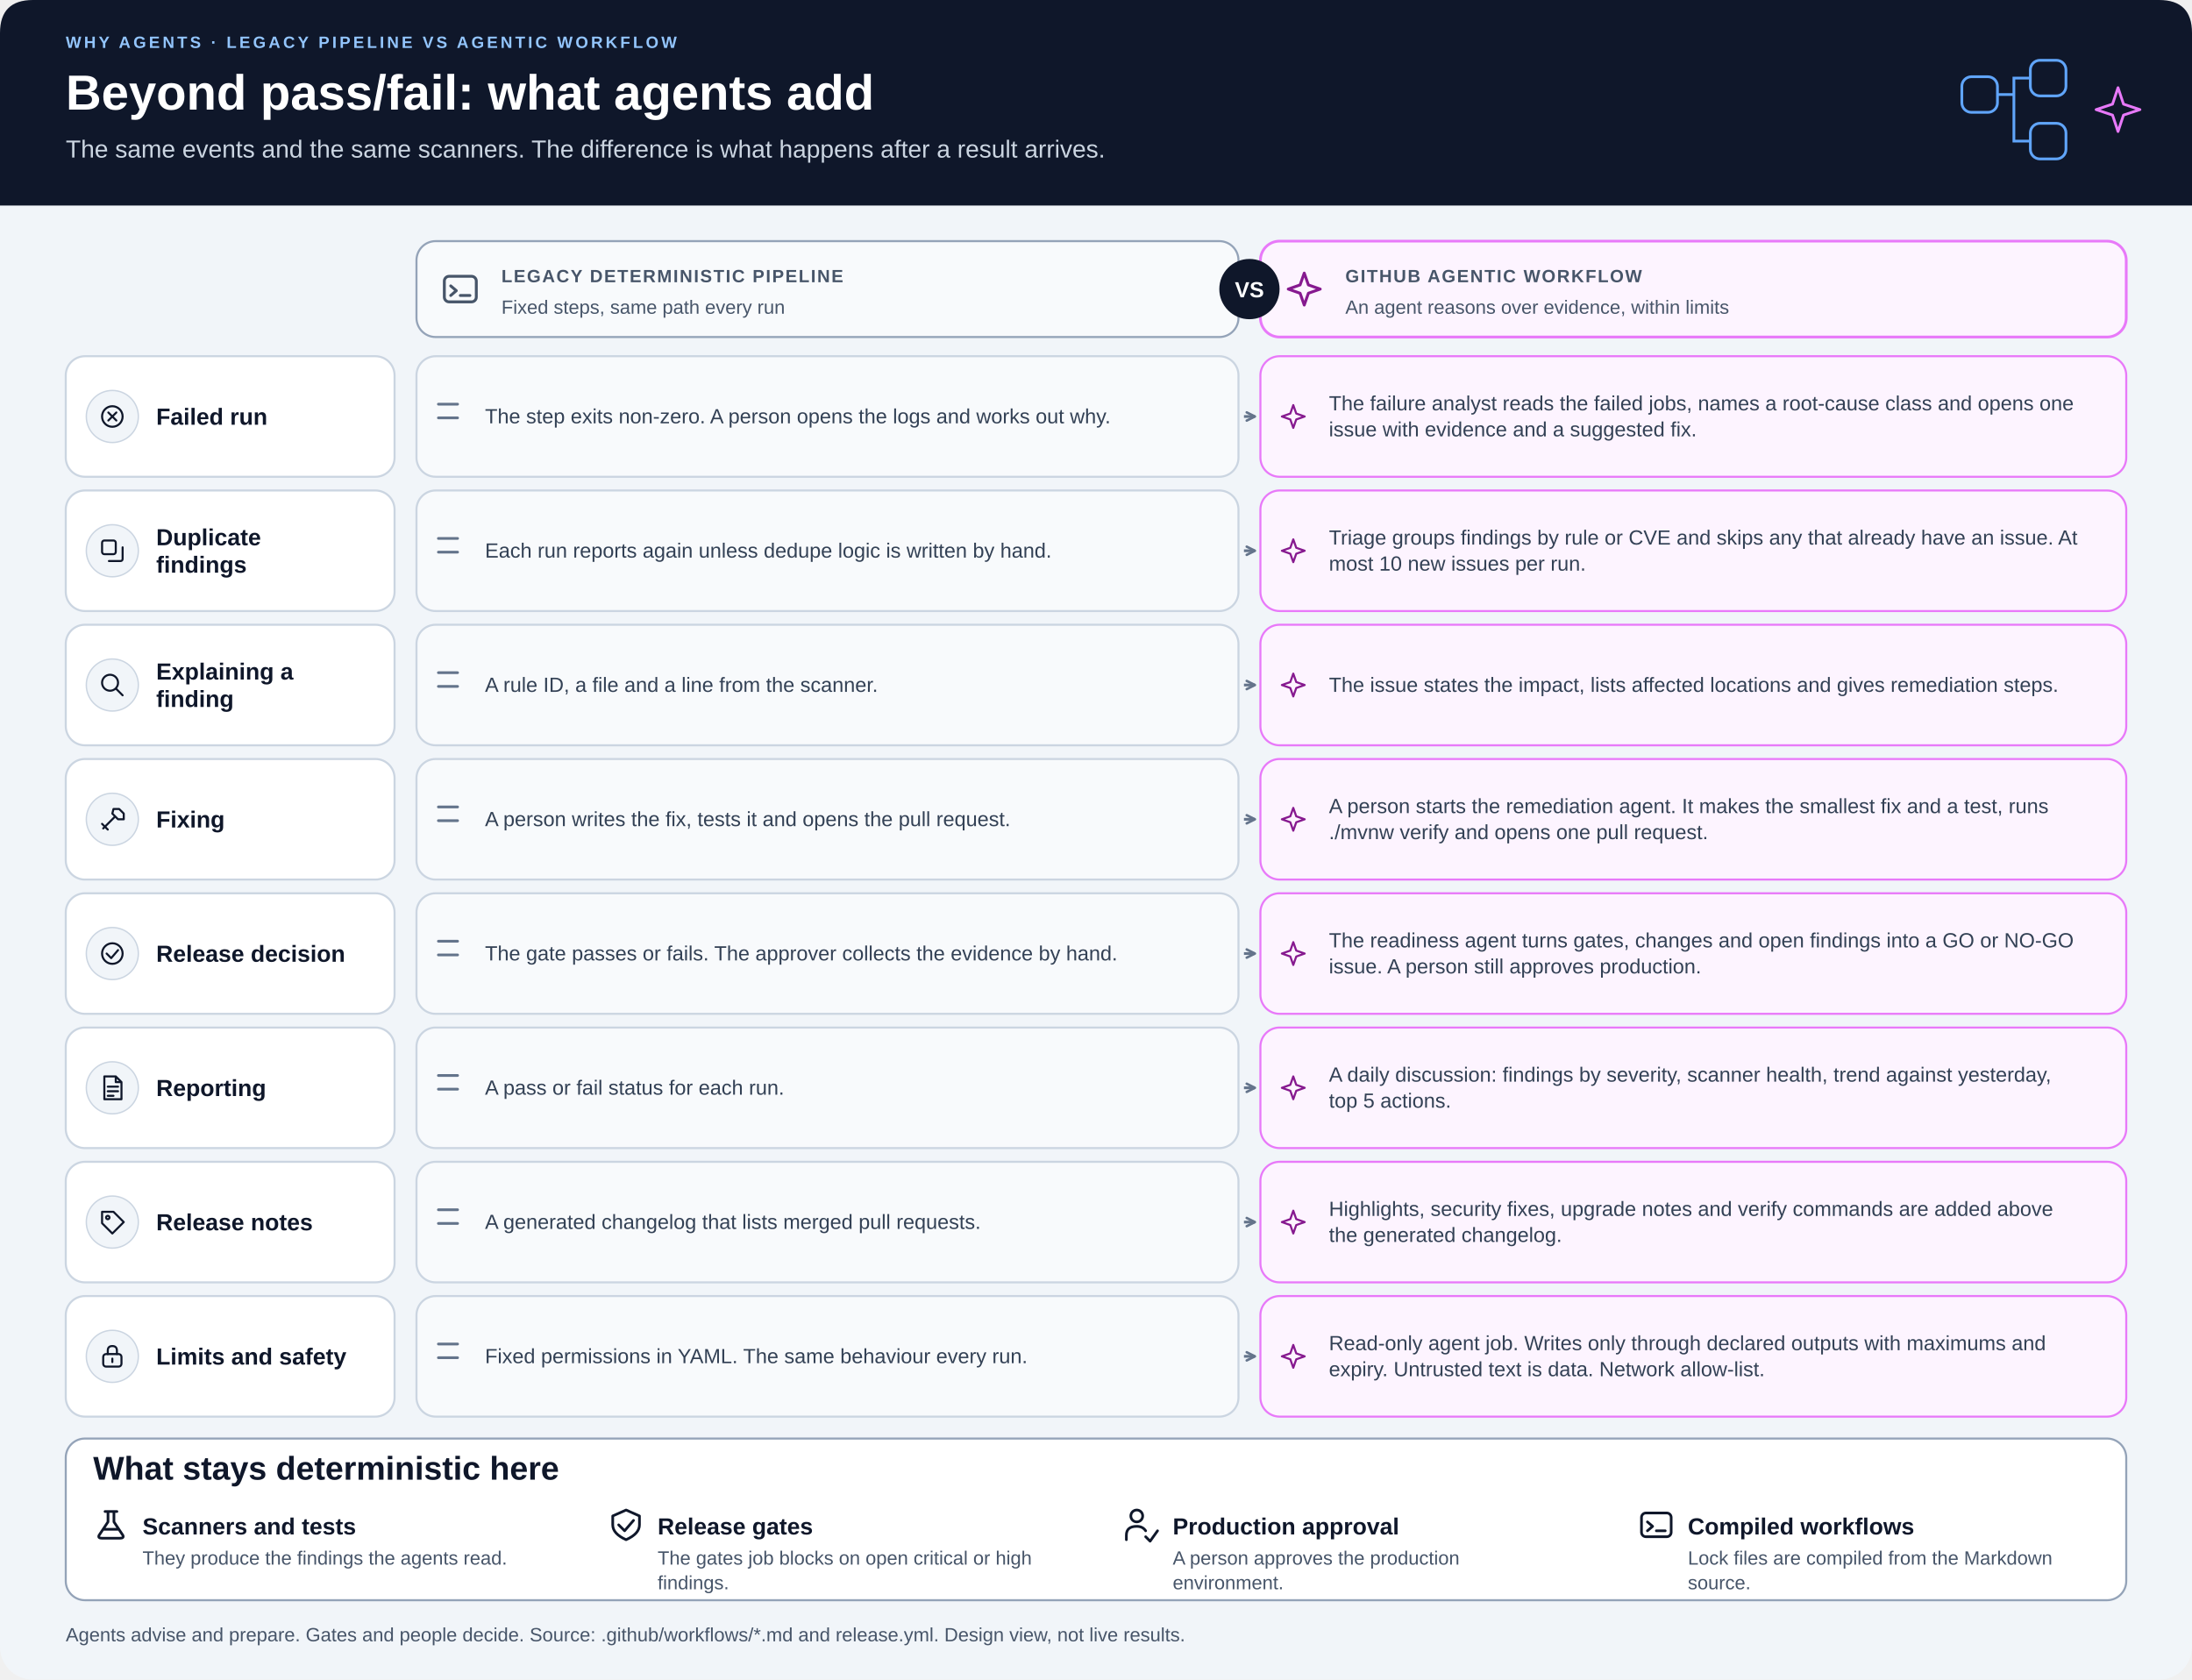
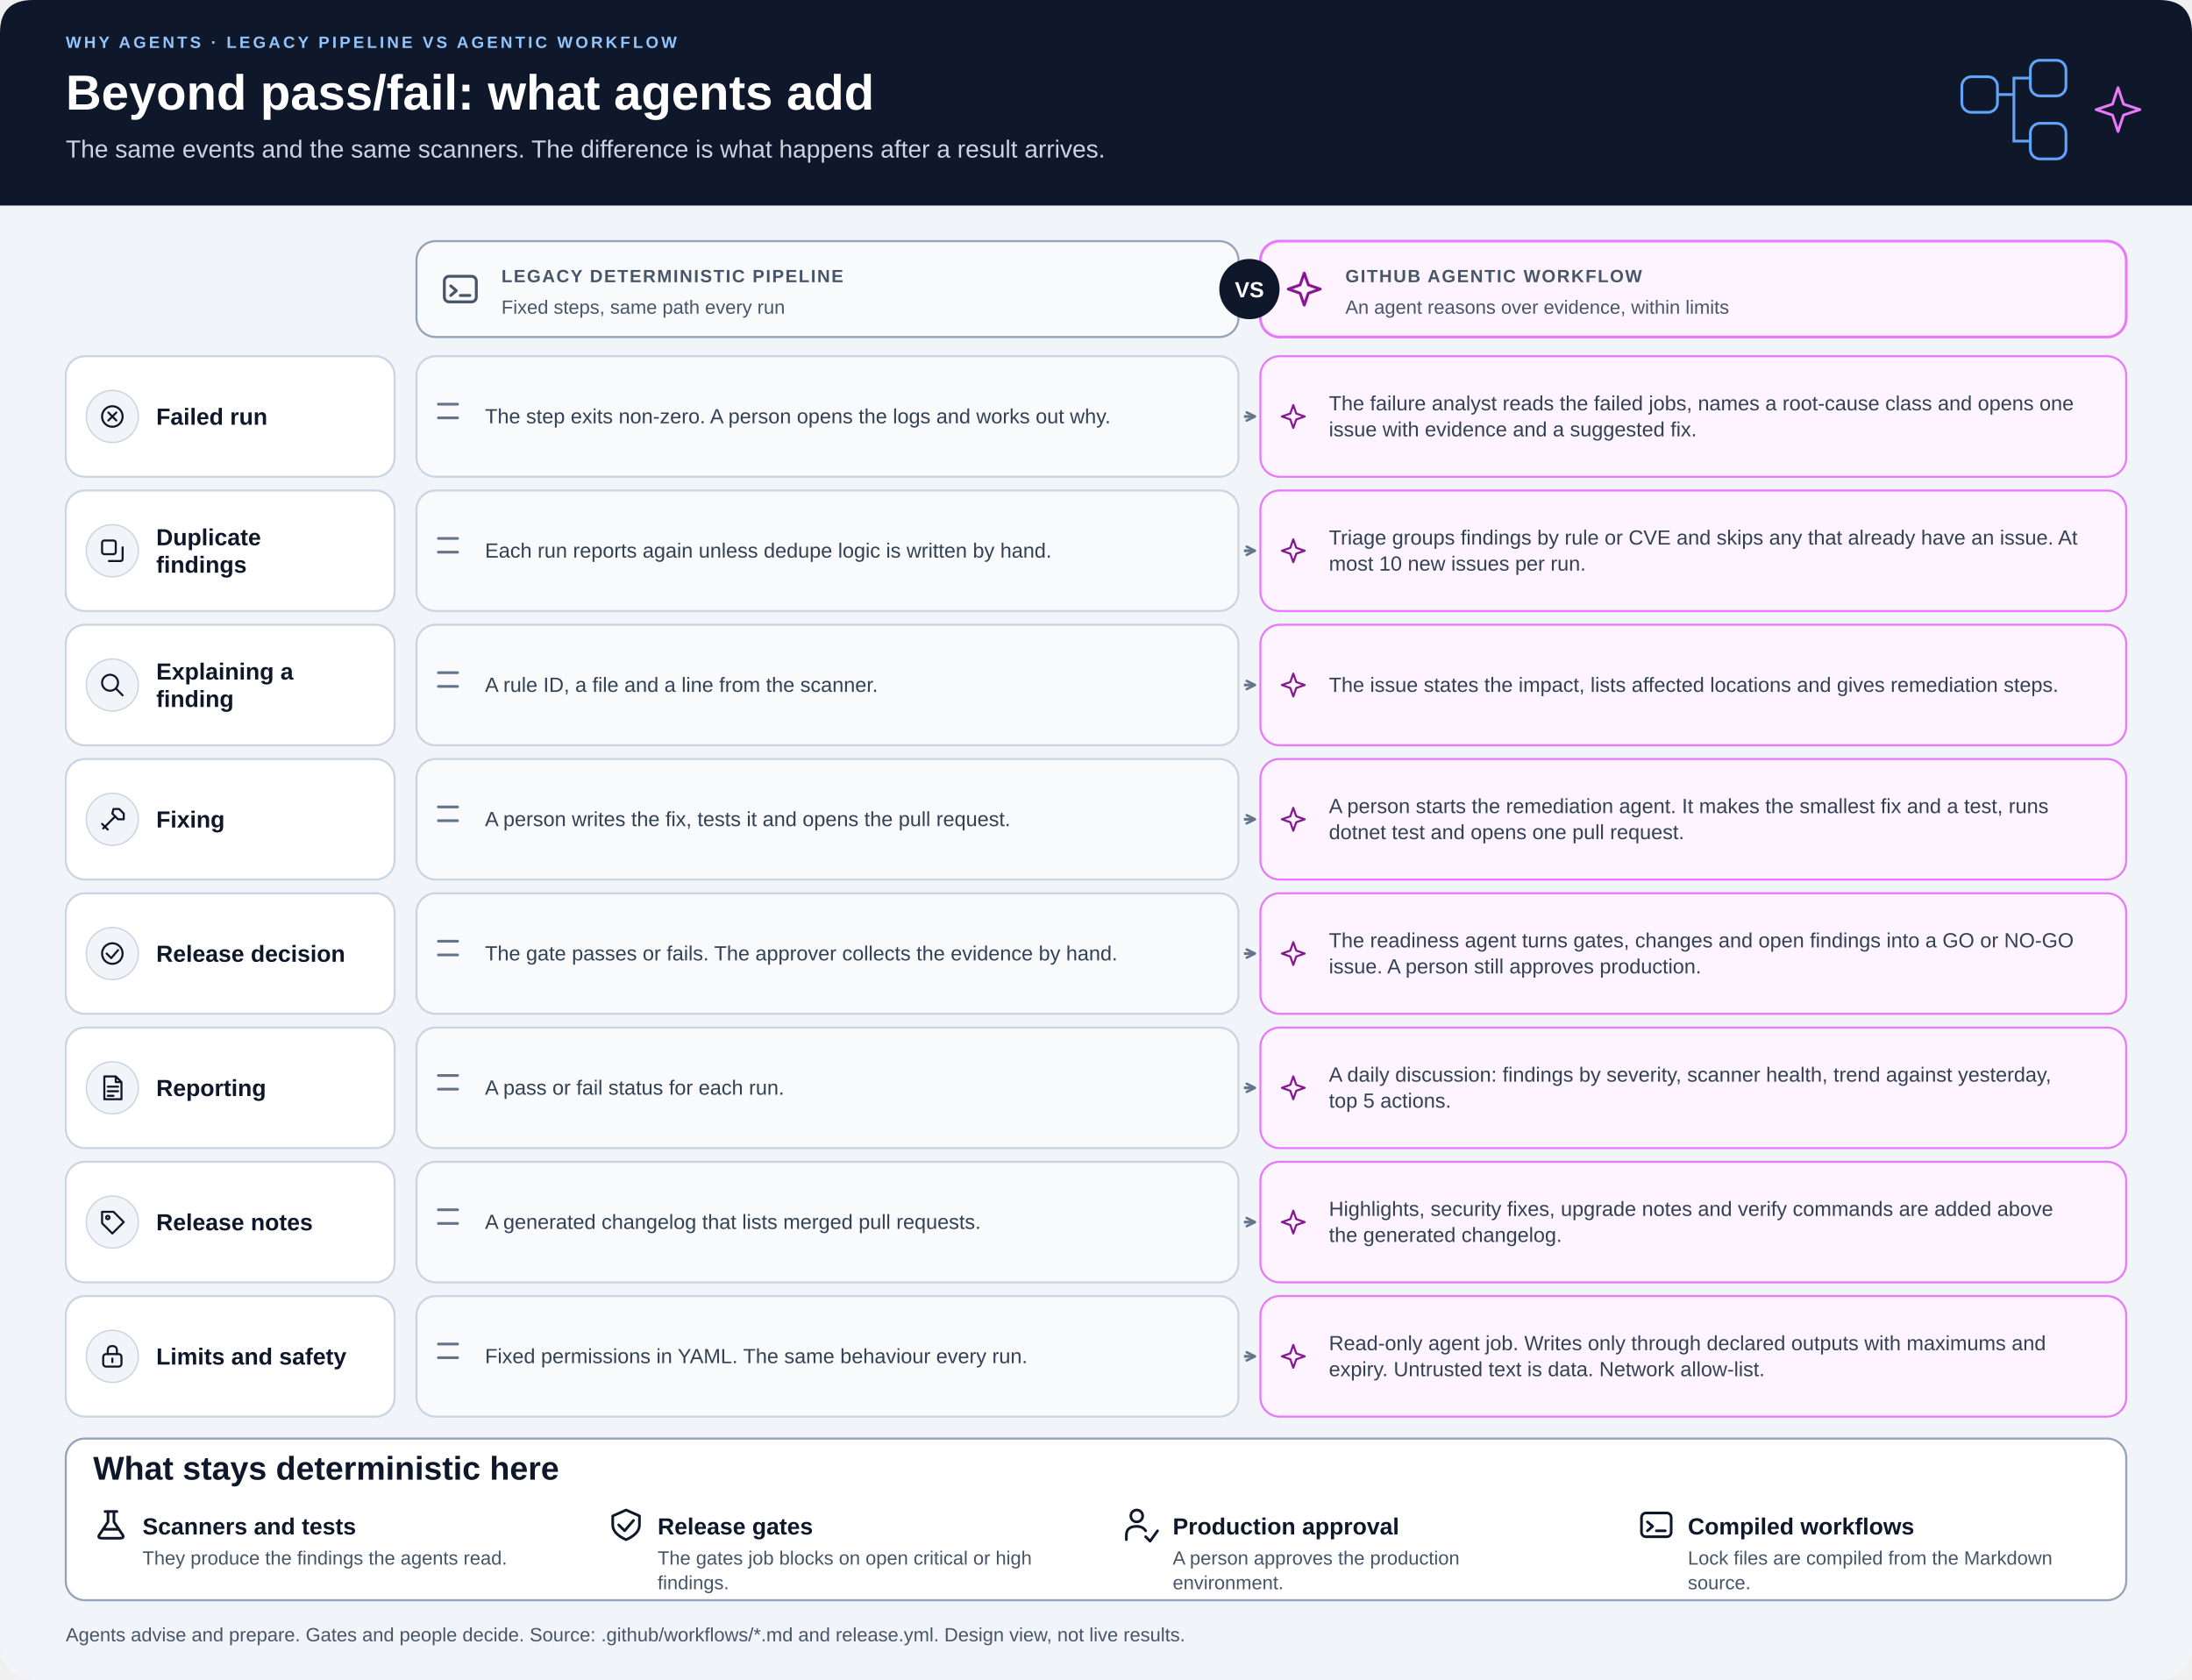
<svg xmlns="http://www.w3.org/2000/svg" xml:lang="en" lang="en" width="1600" height="1226" viewBox="0 0 1600 1226" role="img" aria-labelledby="title description">
  <defs>
    <marker id="arrow" markerWidth="8" markerHeight="8" refX="7" refY="4" orient="auto" markerUnits="userSpaceOnUse">
      <path d="M1 1L7 4L1 7" fill="none" stroke="#64748b" stroke-width="1.8" stroke-linecap="round" stroke-linejoin="round" />
    </marker>
    <symbol id="i-approval" viewBox="0 0 24 24">
      <g fill="none" stroke="currentColor" stroke-width="1.8" stroke-linecap="round" stroke-linejoin="round">
        <circle cx="9" cy="6" r="4" />
        <path d="M2 22V19Q2 13 9 13Q13 13 15 16M15 20L18 23L23 16" />
      </g>
    </symbol>
    <symbol id="i-check" viewBox="0 0 24 24">
      <g fill="none" stroke="currentColor" stroke-width="1.8" stroke-linecap="round" stroke-linejoin="round">
        <circle cx="12" cy="12" r="9" />
        <path d="M7 12L11 16L17 9" />
      </g>
    </symbol>
    <symbol id="i-cross" viewBox="0 0 24 24">
      <g fill="none" stroke="currentColor" stroke-width="1.8" stroke-linecap="round" stroke-linejoin="round">
        <circle cx="12" cy="12" r="9" />
        <path d="M8.5 8.5L15.5 15.5M15.5 8.5L8.5 15.5" />
      </g>
    </symbol>
    <symbol id="i-dedupe" viewBox="0 0 24 24">
      <g fill="none" stroke="currentColor" stroke-width="1.8" stroke-linecap="round" stroke-linejoin="round">
        <rect x="3" y="3" width="12" height="12" rx="2" />
        <path d="M9 21H19Q21 21 21 19V9" />
      </g>
    </symbol>
    <symbol id="i-flask" viewBox="0 0 24 24">
      <g fill="none" stroke="currentColor" stroke-width="1.8" stroke-linecap="round" stroke-linejoin="round">
        <path d="M8 3H16M10 3V10L4 19Q3 21 6 21H18Q21 21 20 19L14 10V3M7 15H17" />
      </g>
    </symbol>
    <symbol id="i-lock" viewBox="0 0 24 24">
      <g fill="none" stroke="currentColor" stroke-width="1.8" stroke-linecap="round" stroke-linejoin="round">
        <rect x="4" y="10" width="16" height="11" rx="2.5" />
        <path d="M8 10V7Q8 3 12 3Q16 3 16 7V10M12 14V17" />
      </g>
    </symbol>
    <symbol id="i-report" viewBox="0 0 24 24">
      <g fill="none" stroke="currentColor" stroke-width="1.8" stroke-linecap="round" stroke-linejoin="round">
        <path d="M5 2H15L20 7V22H5ZM15 2V7H20M8 11H17M8 15H17M8 19H13" />
      </g>
    </symbol>
    <symbol id="i-script" viewBox="0 0 24 24">
      <g fill="none" stroke="currentColor" stroke-width="1.8" stroke-linecap="round" stroke-linejoin="round">
        <rect x="2" y="4" width="20" height="16" rx="3" />
        <path d="M6 10L9.5 13L6 16M12 16H18" />
      </g>
    </symbol>
    <symbol id="i-search" viewBox="0 0 24 24">
      <g fill="none" stroke="currentColor" stroke-width="1.8" stroke-linecap="round" stroke-linejoin="round">
        <circle cx="10" cy="10" r="7" />
        <path d="M15.5 15.5L21 21" />
      </g>
    </symbol>
    <symbol id="i-shield" viewBox="0 0 24 24">
      <g fill="none" stroke="currentColor" stroke-width="1.8" stroke-linecap="round" stroke-linejoin="round">
        <path d="M12 2L21 6V12Q21 18 12 22Q3 18 3 12V6Z" />
        <path d="M7 12L11 16L17 9" />
      </g>
    </symbol>
    <symbol id="i-spark" viewBox="0 0 24 24">
      <g fill="none" stroke="currentColor" stroke-width="1.8" stroke-linecap="round" stroke-linejoin="round">
        <path d="M12 2L14.6 9.4L22 12L14.6 14.6L12 22L9.4 14.6L2 12L9.4 9.4Z" />
      </g>
    </symbol>
    <symbol id="i-tag" viewBox="0 0 24 24">
      <g fill="none" stroke="currentColor" stroke-width="1.8" stroke-linecap="round" stroke-linejoin="round">
        <path d="M3 3H13L22 12L12 22L3 13Z" />
        <circle cx="8" cy="8" r="1.5" />
      </g>
    </symbol>
    <symbol id="i-wrench" viewBox="0 0 24 24">
      <g fill="none" stroke="currentColor" stroke-width="1.8" stroke-linecap="round" stroke-linejoin="round">
        <path d="M4 20L14 10M13 3L18 3L22 7L22 12L17 12L12 7Z" />
        <path d="M3 16L8 21" />
      </g>
    </symbol>
    <style>
      text { font-family: "Segoe UI", Arial, sans-serif; }
      .heading { font-size: 24px; font-weight: 700; fill: #0f172a; }
      .label { font-size: 19px; font-weight: 650; fill: #0f172a; }
      .name { font-size: 17px; font-weight: 700; fill: #0f172a; }
      .copy { font-size: 16px; fill: #475569; }
      .small { font-size: 14px; fill: #475569; }
      .cell { font-size: 15px; fill: #334155; }
      .cellb { font-size: 15px; font-weight: 700; fill: #0f172a; }
      .th { font-size: 13px; font-weight: 700; letter-spacing: 1px; fill: #475569; }
      .chip { font-size: 13px; font-weight: 700; letter-spacing: 1px; }
      .badge { font-size: 12px; font-weight: 700; letter-spacing: 1px; }
      .number { font-size: 13px; font-weight: 700; fill: #64748b; }
      .card { fill: #ffffff; stroke: #cbd5e1; stroke-width: 1.5; }
      .connector { fill: none; stroke: #64748b; stroke-width: 2; marker-end: url(#arrow); }
      .secondary { stroke-dasharray: 5 5; }
    </style>
  </defs>
  <rect width="1600" height="1226" rx="24" fill="#f1f5f9" />
  <path d="M24 0H1576Q1600 0 1600 24V150H0V24Q0 0 24 0" fill="#0f172a" />
  <text x="48" y="35" fill="#93c5fd" font-size="12" font-weight="700" letter-spacing="2">WHY AGENTS  ·  LEGACY PIPELINE VS AGENTIC WORKFLOW</text>
  <text x="48" y="80" fill="#ffffff" font-size="36" font-weight="700">Beyond pass/fail: what agents add</text>
  <text x="48" y="115" fill="#cbd5e1" font-size="18">The same events and the same scanners. The difference is what happens after a result arrives.</text>
  <g transform="translate(1432 44)" fill="none" stroke="#60a5fa" stroke-width="2">
    <rect x="0" y="12" width="26" height="26" rx="7" />
    <rect x="50" y="0" width="26" height="26" rx="7" />
    <rect x="50" y="46" width="26" height="26" rx="7" />
    <path d="M26 25H38V13H50M38 25V59H50" />
  </g>
  <g transform="translate(1530 44)" fill="none" stroke="#e879f9" stroke-width="2" stroke-linejoin="round">
    <path d="M16 0L20 12L32 16L20 20L16 32L12 20L0 16L12 12Z" transform="translate(0 20)" />
  </g>
  <rect x="304" y="176" width="600" height="70" rx="14" fill="#f8fafc" stroke="#94a3b8" stroke-width="1.5" />
  <use href="#i-script" x="322" y="197" width="28" height="28" color="#475569" />
  <text x="366" y="206" class="th" fill="#334155">LEGACY DETERMINISTIC PIPELINE</text>
  <text x="366" y="229" class="small">Fixed steps, same path every run</text>
  <rect x="920" y="176" width="632" height="70" rx="14" fill="#fdf4ff" stroke="#e879f9" stroke-width="2" />
  <use href="#i-spark" x="938" y="197" width="28" height="28" color="#86198f" />
  <text x="982" y="206" class="th" fill="#86198f">GITHUB AGENTIC WORKFLOW</text>
  <text x="982" y="229" class="small">An agent reasons over evidence, within limits</text>
  <circle cx="912" cy="211" r="22" fill="#0f172a" />
  <text x="912" y="217" text-anchor="middle" font-size="16" font-weight="700" fill="#ffffff">VS</text>
  <rect x="48" y="260" width="240" height="88" rx="14" fill="#ffffff" stroke="#cbd5e1" stroke-width="1.5" />
  <circle cx="82" cy="304" r="19" fill="#f1f5f9" stroke="#cbd5e1" />
  <use href="#i-cross" x="72" y="294" width="20" height="20" color="#0f172a" />
  <text x="114" y="310" class="name">Failed run</text>
  <rect x="304" y="260" width="600" height="88" rx="14" fill="#f8fafc" stroke="#cbd5e1" stroke-width="1.5" />
  <path d="M320 295h14M320 305h14" stroke="#64748b" stroke-width="2" stroke-linecap="round" />
  <text x="354" y="309.0" class="cell">The step exits non-zero. A person opens the logs and works out why.</text>
  <rect x="920" y="260" width="632" height="88" rx="14" fill="#fdf4ff" stroke="#e879f9" stroke-width="1.5" />
  <use href="#i-spark" x="934" y="294" width="20" height="20" color="#86198f" />
  <text x="970" y="299.5" class="cell">The failure analyst reads the failed jobs, names a root-cause class and opens one</text>
  <text x="970" y="318.5" class="cell">issue with evidence and a suggested fix.</text>
  <path d="M908 304H916" stroke="#64748b" stroke-width="2" marker-end="url(#arrow)" />
  <rect x="48" y="358" width="240" height="88" rx="14" fill="#ffffff" stroke="#cbd5e1" stroke-width="1.5" />
  <circle cx="82" cy="402" r="19" fill="#f1f5f9" stroke="#cbd5e1" />
  <use href="#i-dedupe" x="72" y="392" width="20" height="20" color="#0f172a" />
  <text x="114" y="398" class="name">Duplicate</text>
  <text x="114" y="418" class="name">findings</text>
  <rect x="304" y="358" width="600" height="88" rx="14" fill="#f8fafc" stroke="#cbd5e1" stroke-width="1.5" />
  <path d="M320 393h14M320 403h14" stroke="#64748b" stroke-width="2" stroke-linecap="round" />
  <text x="354" y="407.0" class="cell">Each run reports again unless dedupe logic is written by hand.</text>
  <rect x="920" y="358" width="632" height="88" rx="14" fill="#fdf4ff" stroke="#e879f9" stroke-width="1.5" />
  <use href="#i-spark" x="934" y="392" width="20" height="20" color="#86198f" />
  <text x="970" y="397.5" class="cell">Triage groups findings by rule or CVE and skips any that already have an issue. At</text>
  <text x="970" y="416.5" class="cell">most 10 new issues per run.</text>
  <path d="M908 402H916" stroke="#64748b" stroke-width="2" marker-end="url(#arrow)" />
  <rect x="48" y="456" width="240" height="88" rx="14" fill="#ffffff" stroke="#cbd5e1" stroke-width="1.5" />
  <circle cx="82" cy="500" r="19" fill="#f1f5f9" stroke="#cbd5e1" />
  <use href="#i-search" x="72" y="490" width="20" height="20" color="#0f172a" />
  <text x="114" y="496" class="name">Explaining a</text>
  <text x="114" y="516" class="name">finding</text>
  <rect x="304" y="456" width="600" height="88" rx="14" fill="#f8fafc" stroke="#cbd5e1" stroke-width="1.5" />
  <path d="M320 491h14M320 501h14" stroke="#64748b" stroke-width="2" stroke-linecap="round" />
  <text x="354" y="505.0" class="cell">A rule ID, a file and a line from the scanner.</text>
  <rect x="920" y="456" width="632" height="88" rx="14" fill="#fdf4ff" stroke="#e879f9" stroke-width="1.5" />
  <use href="#i-spark" x="934" y="490" width="20" height="20" color="#86198f" />
  <text x="970" y="505.0" class="cell">The issue states the impact, lists affected locations and gives remediation steps.</text>
  <path d="M908 500H916" stroke="#64748b" stroke-width="2" marker-end="url(#arrow)" />
  <rect x="48" y="554" width="240" height="88" rx="14" fill="#ffffff" stroke="#cbd5e1" stroke-width="1.5" />
  <circle cx="82" cy="598" r="19" fill="#f1f5f9" stroke="#cbd5e1" />
  <use href="#i-wrench" x="72" y="588" width="20" height="20" color="#0f172a" />
  <text x="114" y="604" class="name">Fixing</text>
  <rect x="304" y="554" width="600" height="88" rx="14" fill="#f8fafc" stroke="#cbd5e1" stroke-width="1.5" />
  <path d="M320 589h14M320 599h14" stroke="#64748b" stroke-width="2" stroke-linecap="round" />
  <text x="354" y="603.0" class="cell">A person writes the fix, tests it and opens the pull request.</text>
  <rect x="920" y="554" width="632" height="88" rx="14" fill="#fdf4ff" stroke="#e879f9" stroke-width="1.5" />
  <use href="#i-spark" x="934" y="588" width="20" height="20" color="#86198f" />
  <text x="970" y="593.5" class="cell">A person starts the remediation agent. It makes the smallest fix and a test, runs</text>
-   <text x="970" y="612.5" class="cell">./mvnw verify and opens one pull request.</text>
+   <text x="970" y="612.5" class="cell">dotnet test and opens one pull request.</text>
  <path d="M908 598H916" stroke="#64748b" stroke-width="2" marker-end="url(#arrow)" />
  <rect x="48" y="652" width="240" height="88" rx="14" fill="#ffffff" stroke="#cbd5e1" stroke-width="1.5" />
  <circle cx="82" cy="696" r="19" fill="#f1f5f9" stroke="#cbd5e1" />
  <use href="#i-check" x="72" y="686" width="20" height="20" color="#0f172a" />
  <text x="114" y="702" class="name">Release decision</text>
  <rect x="304" y="652" width="600" height="88" rx="14" fill="#f8fafc" stroke="#cbd5e1" stroke-width="1.5" />
  <path d="M320 687h14M320 697h14" stroke="#64748b" stroke-width="2" stroke-linecap="round" />
  <text x="354" y="701.0" class="cell">The gate passes or fails. The approver collects the evidence by hand.</text>
  <rect x="920" y="652" width="632" height="88" rx="14" fill="#fdf4ff" stroke="#e879f9" stroke-width="1.5" />
  <use href="#i-spark" x="934" y="686" width="20" height="20" color="#86198f" />
  <text x="970" y="691.5" class="cell">The readiness agent turns gates, changes and open findings into a GO or NO-GO</text>
  <text x="970" y="710.5" class="cell">issue. A person still approves production.</text>
  <path d="M908 696H916" stroke="#64748b" stroke-width="2" marker-end="url(#arrow)" />
  <rect x="48" y="750" width="240" height="88" rx="14" fill="#ffffff" stroke="#cbd5e1" stroke-width="1.5" />
  <circle cx="82" cy="794" r="19" fill="#f1f5f9" stroke="#cbd5e1" />
  <use href="#i-report" x="72" y="784" width="20" height="20" color="#0f172a" />
  <text x="114" y="800" class="name">Reporting</text>
  <rect x="304" y="750" width="600" height="88" rx="14" fill="#f8fafc" stroke="#cbd5e1" stroke-width="1.5" />
  <path d="M320 785h14M320 795h14" stroke="#64748b" stroke-width="2" stroke-linecap="round" />
  <text x="354" y="799.0" class="cell">A pass or fail status for each run.</text>
  <rect x="920" y="750" width="632" height="88" rx="14" fill="#fdf4ff" stroke="#e879f9" stroke-width="1.5" />
  <use href="#i-spark" x="934" y="784" width="20" height="20" color="#86198f" />
  <text x="970" y="789.5" class="cell">A daily discussion: findings by severity, scanner health, trend against yesterday,</text>
  <text x="970" y="808.5" class="cell">top 5 actions.</text>
  <path d="M908 794H916" stroke="#64748b" stroke-width="2" marker-end="url(#arrow)" />
  <rect x="48" y="848" width="240" height="88" rx="14" fill="#ffffff" stroke="#cbd5e1" stroke-width="1.5" />
  <circle cx="82" cy="892" r="19" fill="#f1f5f9" stroke="#cbd5e1" />
  <use href="#i-tag" x="72" y="882" width="20" height="20" color="#0f172a" />
  <text x="114" y="898" class="name">Release notes</text>
  <rect x="304" y="848" width="600" height="88" rx="14" fill="#f8fafc" stroke="#cbd5e1" stroke-width="1.5" />
  <path d="M320 883h14M320 893h14" stroke="#64748b" stroke-width="2" stroke-linecap="round" />
  <text x="354" y="897.0" class="cell">A generated changelog that lists merged pull requests.</text>
  <rect x="920" y="848" width="632" height="88" rx="14" fill="#fdf4ff" stroke="#e879f9" stroke-width="1.5" />
  <use href="#i-spark" x="934" y="882" width="20" height="20" color="#86198f" />
  <text x="970" y="887.5" class="cell">Highlights, security fixes, upgrade notes and verify commands are added above</text>
  <text x="970" y="906.5" class="cell">the generated changelog.</text>
  <path d="M908 892H916" stroke="#64748b" stroke-width="2" marker-end="url(#arrow)" />
  <rect x="48" y="946" width="240" height="88" rx="14" fill="#ffffff" stroke="#cbd5e1" stroke-width="1.5" />
  <circle cx="82" cy="990" r="19" fill="#f1f5f9" stroke="#cbd5e1" />
  <use href="#i-lock" x="72" y="980" width="20" height="20" color="#0f172a" />
  <text x="114" y="996" class="name">Limits and safety</text>
  <rect x="304" y="946" width="600" height="88" rx="14" fill="#f8fafc" stroke="#cbd5e1" stroke-width="1.5" />
  <path d="M320 981h14M320 991h14" stroke="#64748b" stroke-width="2" stroke-linecap="round" />
  <text x="354" y="995.0" class="cell">Fixed permissions in YAML. The same behaviour every run.</text>
  <rect x="920" y="946" width="632" height="88" rx="14" fill="#fdf4ff" stroke="#e879f9" stroke-width="1.5" />
  <use href="#i-spark" x="934" y="980" width="20" height="20" color="#86198f" />
  <text x="970" y="985.5" class="cell">Read-only agent job. Writes only through declared outputs with maximums and</text>
  <text x="970" y="1004.5" class="cell">expiry. Untrusted text is data. Network allow-list.</text>
  <path d="M908 990H916" stroke="#64748b" stroke-width="2" marker-end="url(#arrow)" />
  <rect x="48" y="1050" width="1504" height="118" rx="14" fill="#ffffff" stroke="#94a3b8" stroke-width="1.5" />
  <text x="68" y="1080" class="heading">What stays deterministic here</text>
  <use href="#i-flask" x="68.0" y="1100" width="26" height="26" color="#0f172a" />
  <text x="104.0" y="1120" class="name">Scanners and tests</text>
  <text x="104.0" y="1142" class="small">They produce the findings the agents read.</text>
  <use href="#i-shield" x="444.0" y="1100" width="26" height="26" color="#0f172a" />
  <text x="480.0" y="1120" class="name">Release gates</text>
  <text x="480.0" y="1142" class="small">The gates job blocks on open critical or high</text>
  <text x="480.0" y="1160" class="small">findings.</text>
  <use href="#i-approval" x="820.0" y="1100" width="26" height="26" color="#0f172a" />
  <text x="856.0" y="1120" class="name">Production approval</text>
  <text x="856.0" y="1142" class="small">A person approves the production</text>
  <text x="856.0" y="1160" class="small">environment.</text>
  <use href="#i-script" x="1196.0" y="1100" width="26" height="26" color="#0f172a" />
  <text x="1232.0" y="1120" class="name">Compiled workflows</text>
  <text x="1232.0" y="1142" class="small">Lock files are compiled from the Markdown</text>
  <text x="1232.0" y="1160" class="small">source.</text>
  <text x="48" y="1198" class="small">Agents advise and prepare. Gates and people decide. Source: .github/workflows/*.md and release.yml. Design view, not live results.</text>
</svg>
